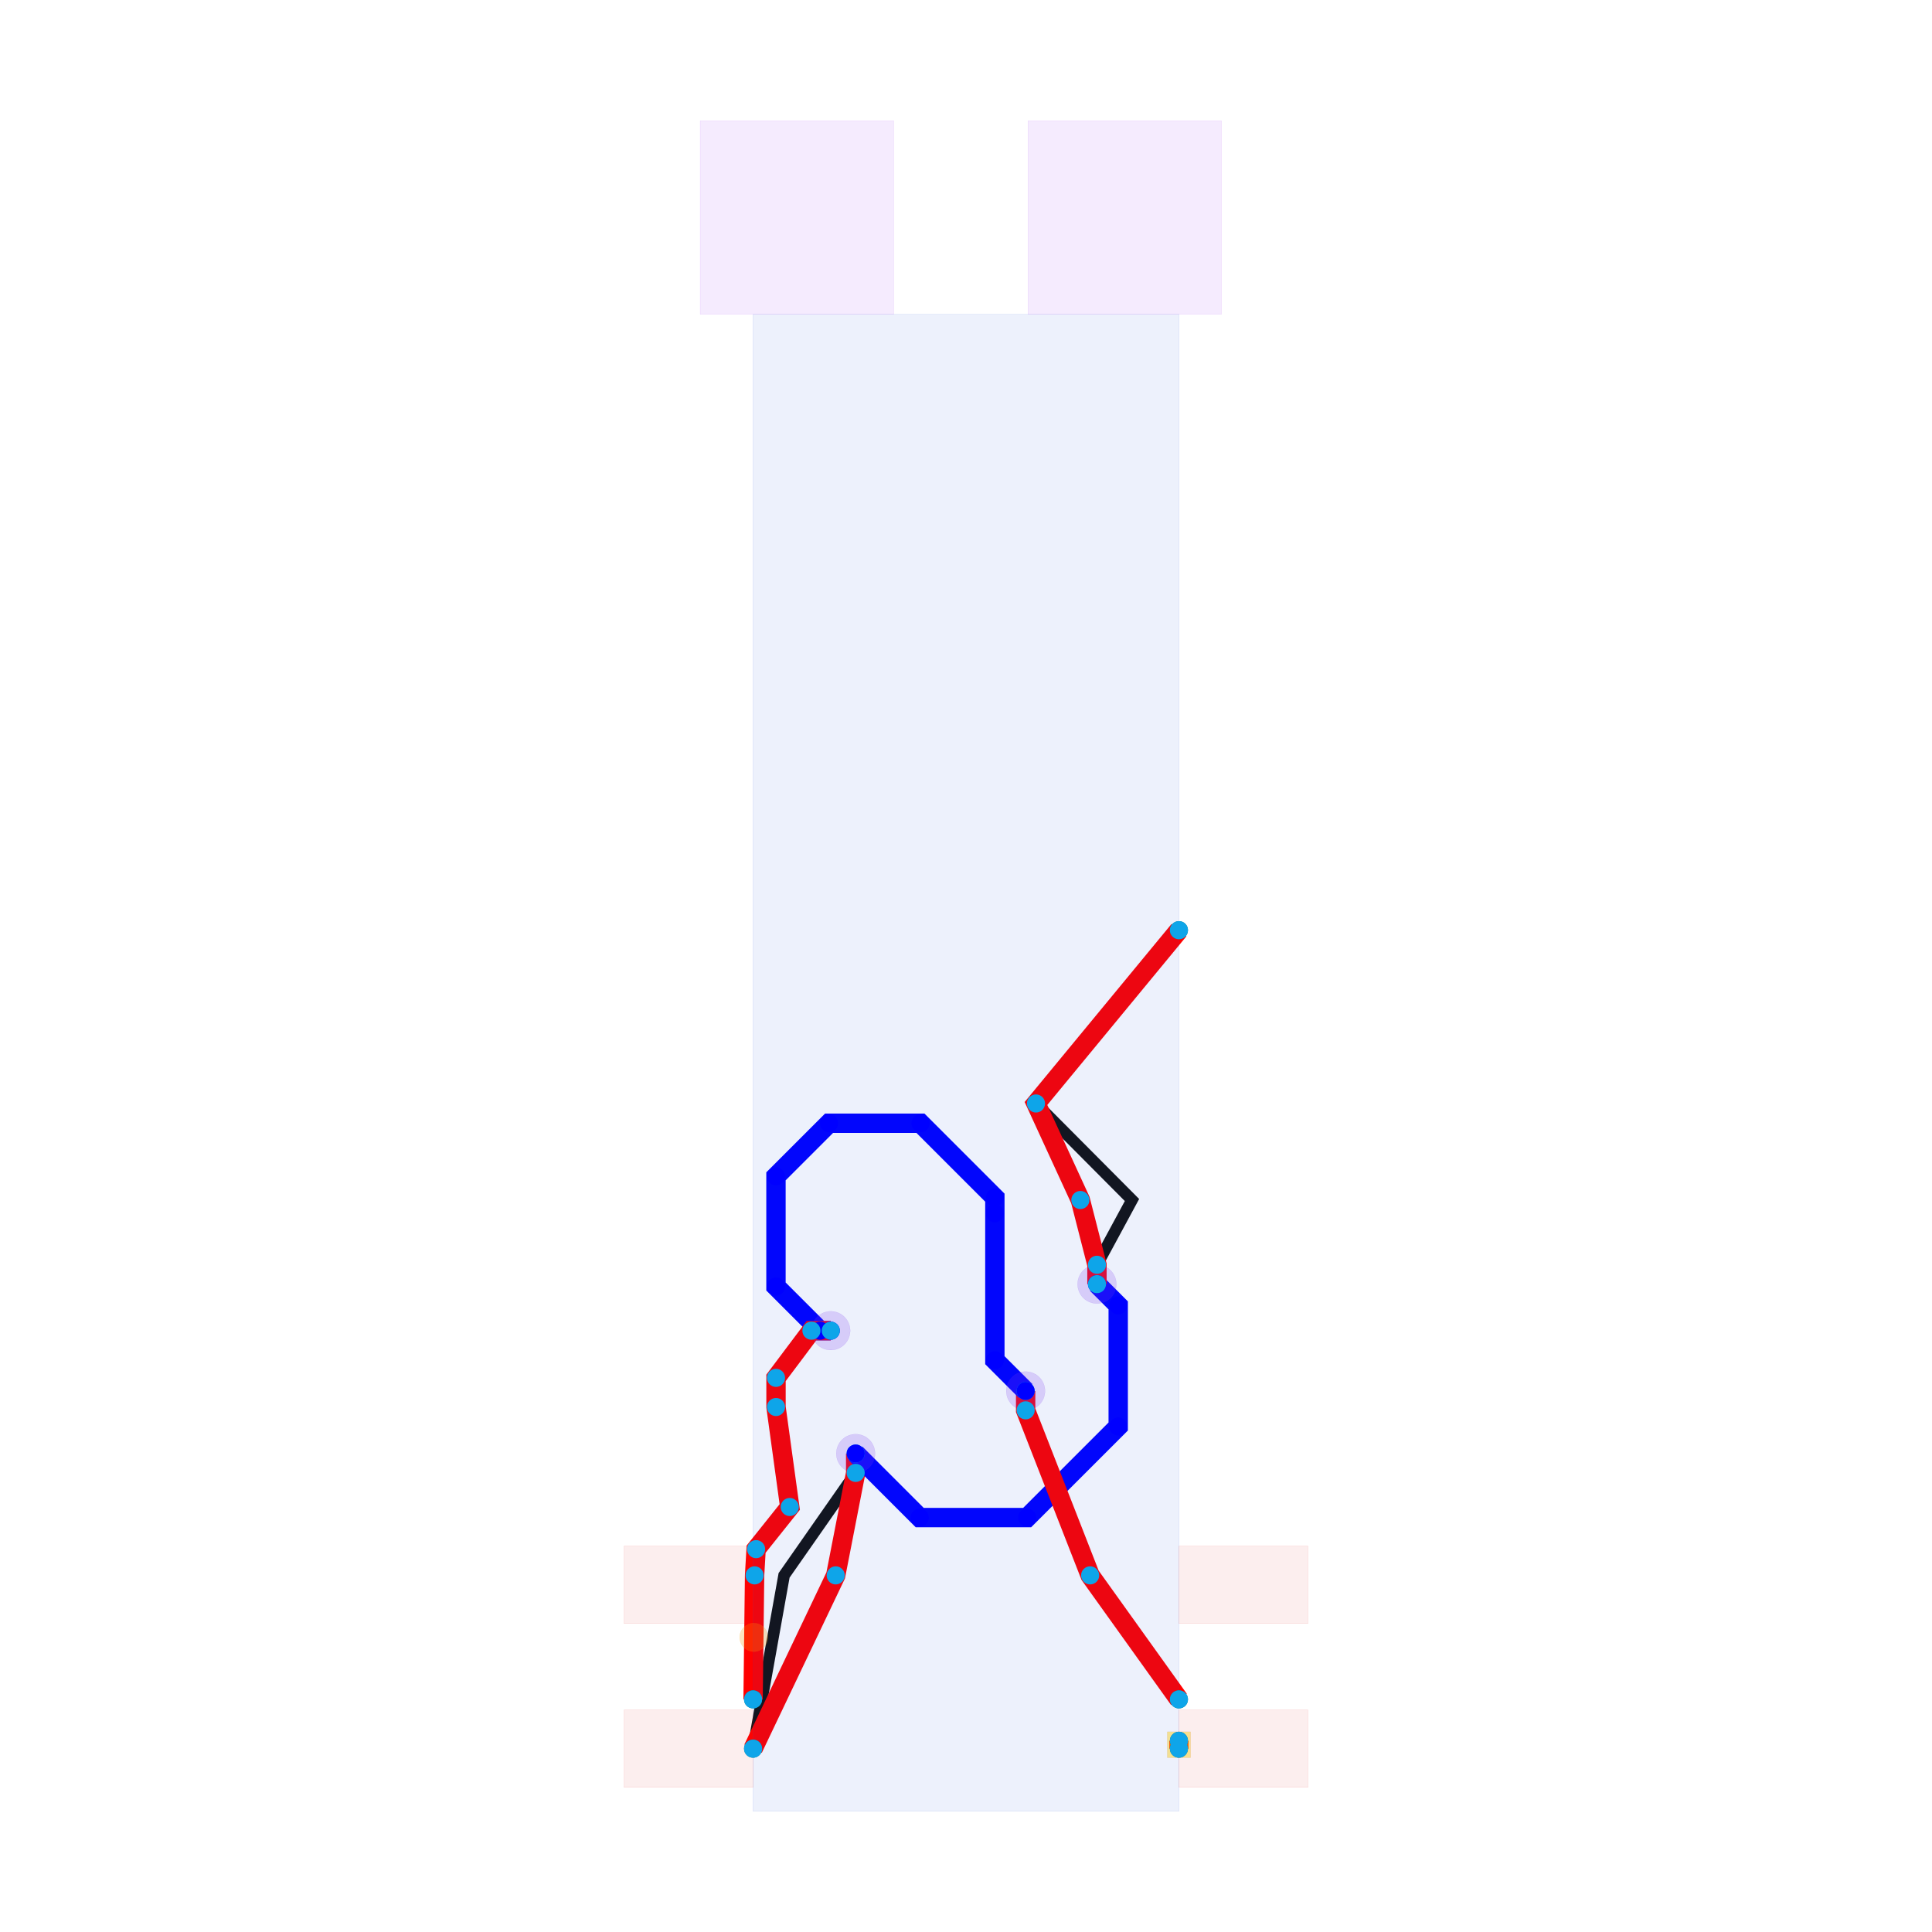
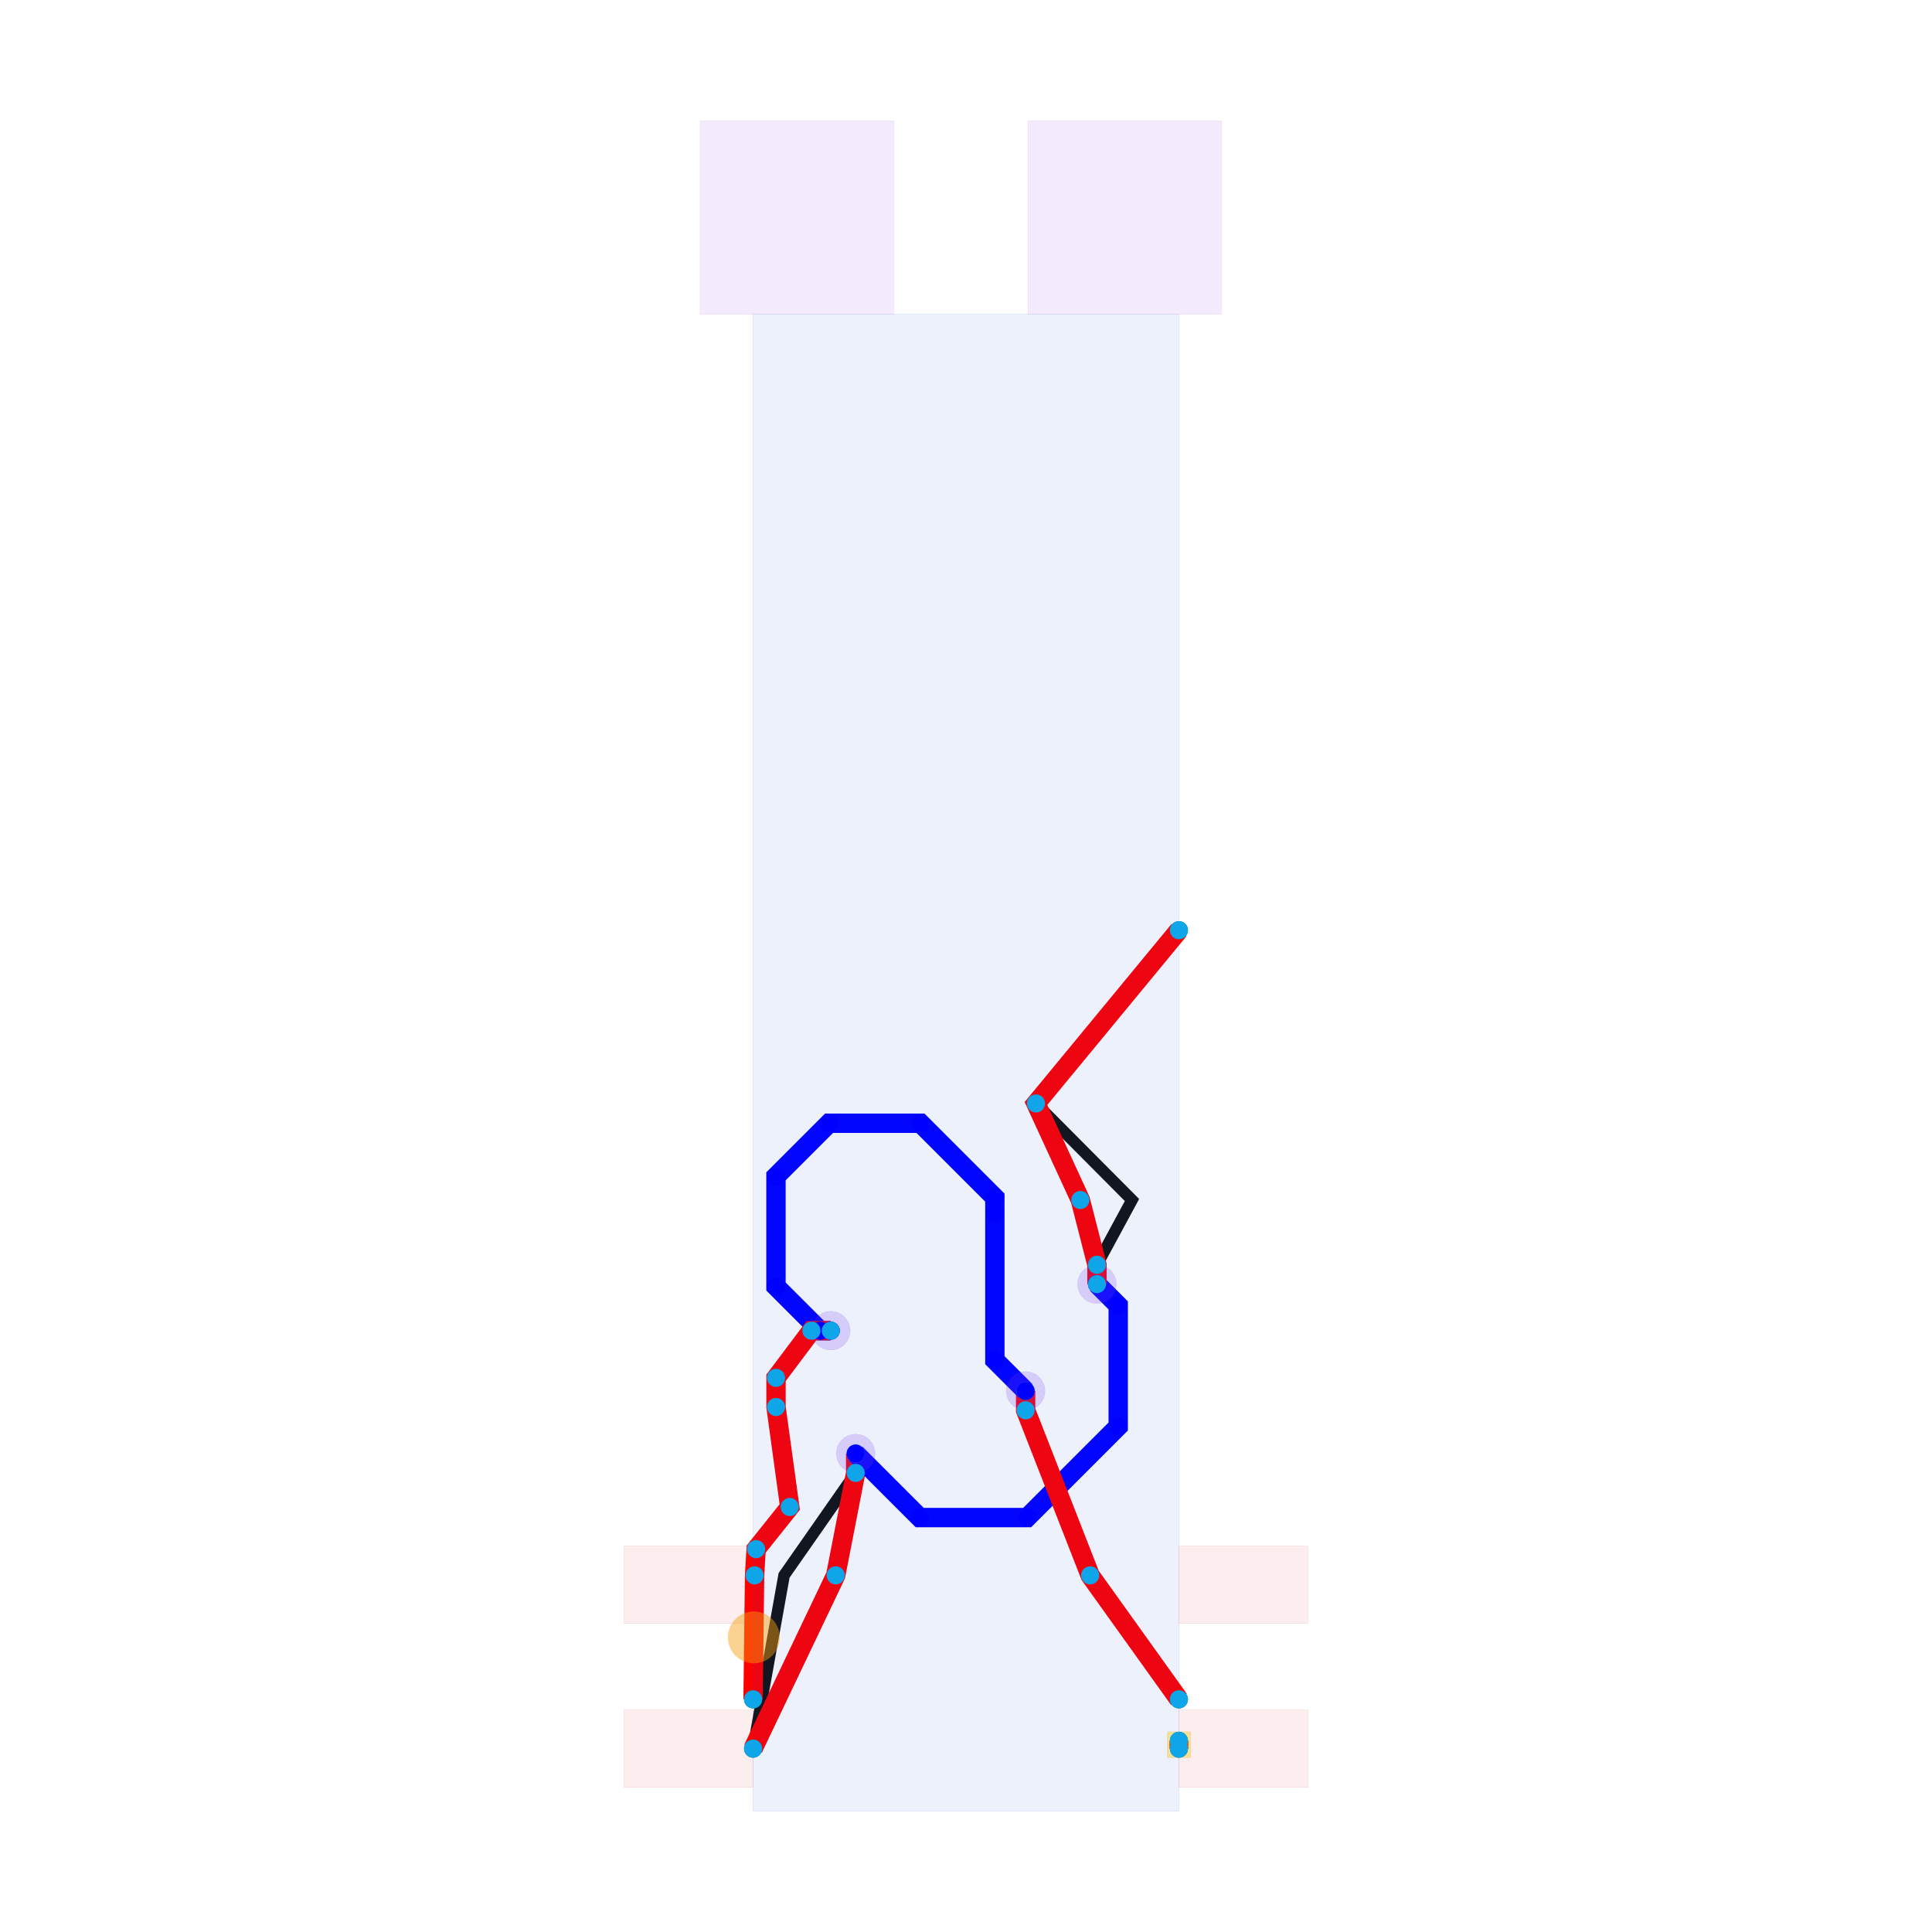
<svg xmlns="http://www.w3.org/2000/svg" width="640" height="640" viewBox="0 0 640 640">
  <rect width="100%" height="100%" fill="white" />
  <g>
    <polyline data-points="-22.1,6.945999999999999 -22.1,6.885" data-type="line" data-label="original:source_net_22_mst1" points="390.534,576.66 390.534,579.267" fill="none" stroke="#111111" stroke-width="3.847" />
  </g>
  <g>
    <polyline data-points="-25.4,6.885 -25.159678666666665,8.227865999999999 -24.604951,9.021963999999999 -24.604951,9.171964" data-type="line" data-label="original:source_net_8_mst2" points="249.466,579.267 259.739,521.862 283.452,487.916 283.452,481.504" fill="none" stroke="#111111" stroke-width="3.847" />
  </g>
  <g>
    <polyline data-points="-24.604951,9.171964 -24.604951,9.171964 -24.108639,8.675652 -23.276166,8.675652 -22.570486,9.381331999999999 -22.570486,10.319981999999998 -22.735174,10.484669999999998" data-type="line" data-label="original:source_net_8_mst2" points="283.452,481.504 283.452,481.504 304.669,502.72 340.255,502.72 370.422,472.554 370.422,432.428 363.382,425.388" fill="none" stroke="#111111" stroke-width="3.847" />
  </g>
  <g>
    <polyline data-points="-22.735174,10.484669999999998 -22.735174,10.484669999999998 -22.735174,10.634669999999998 -22.46373275,11.136552199999999 -23.207815833333335,11.884633999999998 -22.1,13.2275" data-type="line" data-label="original:source_net_8_mst2" points="363.382,425.388 363.382,425.388 363.382,418.976 374.985,397.521 343.177,365.542 390.534,308.137" fill="none" stroke="#111111" stroke-width="3.847" />
  </g>
  <g>
    <polyline data-points="-22.1,7.2669999999999995 -22.788034250000003,8.227865999999999 -23.287796,9.506799999999998 -23.287796,9.656799999999999" data-type="line" data-label="original:source_net_0" points="390.534,562.937 361.122,521.862 339.758,467.19 339.758,460.778" fill="none" stroke="#111111" stroke-width="3.847" />
  </g>
  <g>
    <polyline data-points="-23.287796,9.656799999999999 -23.287796,9.656799999999999 -23.52637,9.895373999999999 -23.52637,11.033787999999998 -23.52637,11.155012999999999 -24.102777,11.731419999999998 -24.811369,11.731419999999998 -25.222591,11.320197999999998 -25.222591,10.466365999999999 -24.880181,10.123955999999998 -24.797736,10.123955999999998" data-type="line" data-label="original:source_net_0" points="339.758,460.778 339.758,460.778 329.56,450.579 329.56,401.914 329.56,396.732 304.919,372.092 274.629,372.092 257.05,389.671 257.05,426.171 271.687,440.808 275.211,440.808" fill="none" stroke="#111111" stroke-width="3.847" />
  </g>
  <g>
    <polyline data-points="-24.797736,10.123955999999998 -24.797736,10.123955999999998 -24.947736,10.123956 -25.222219250000002,9.758369857837744 -25.22221975,9.532466099999999 -25.11575275,8.757753399999999 -25.3765525,8.431019777777777 -25.388276249999997,8.227865999999999 -25.4,7.2669999999999995" data-type="line" data-label="original:source_net_0" points="275.211,440.808 275.211,440.808 268.799,440.808 257.065,456.436 257.065,466.093 261.617,499.211 250.468,513.178 249.967,521.862 249.466,562.937" fill="none" stroke="#111111" stroke-width="3.847" />
  </g>
  <g>
    <polyline data-points="-22.1,6.945999999999999 -22.1,6.885" data-type="line" data-label="source_net_22_mst1" points="390.534,576.66 390.534,579.267" fill="none" stroke="#FF0000" stroke-width="6.412" />
  </g>
  <g>
    <polyline data-points="-25.4,6.885 -24.759678666666666,8.227865999999999 -24.604951,9.021963999999999 -24.604951,9.171964" data-type="line" data-label="source_net_8_mst2" points="249.466,579.267 276.838,521.862 283.452,487.916 283.452,481.504" fill="none" stroke="#FF0000" stroke-width="6.412" />
  </g>
  <g>
    <polyline data-points="-24.604951,9.171964 -24.604951,9.171964 -24.108639,8.675652 -23.276166,8.675652 -22.570486,9.381331999999999 -22.570486,10.319981999999998 -22.735174,10.484669999999998" data-type="line" data-label="source_net_8_mst2" points="283.452,481.504 283.452,481.504 304.669,502.72 340.255,502.72 370.422,472.554 370.422,432.428 363.382,425.388" fill="none" stroke="#0000FF" stroke-width="6.412" />
  </g>
  <g>
    <polyline data-points="-22.735174,10.484669999999998 -22.735174,10.484669999999998 -22.735174,10.634669999999998 -22.863732749999997,11.136552199999999 -23.207815833333335,11.884633999999998 -22.1,13.2275" data-type="line" data-label="source_net_8_mst2" points="363.382,425.388 363.382,425.388 363.382,418.976 357.886,397.521 343.177,365.542 390.534,308.137" fill="none" stroke="#FF0000" stroke-width="6.412" />
  </g>
  <g>
    <polyline data-points="-22.1,7.2669999999999995 -22.788034250000003,8.227865999999999 -23.287796,9.506799999999998 -23.287796,9.656799999999999" data-type="line" data-label="source_net_0" points="390.534,562.937 361.122,521.862 339.758,467.19 339.758,460.778" fill="none" stroke="#FF0000" stroke-width="6.412" />
  </g>
  <g>
    <polyline data-points="-23.287796,9.656799999999999 -23.287796,9.656799999999999 -23.52637,9.895373999999999 -23.52637,11.033787999999998 -23.52637,11.155012999999999 -24.102777,11.731419999999998 -24.811369,11.731419999999998 -25.222591,11.320197999999998 -25.222591,10.466365999999999 -24.880181,10.123955999999998 -24.797736,10.123955999999998" data-type="line" data-label="source_net_0" points="339.758,460.778 339.758,460.778 329.56,450.579 329.56,401.914 329.56,396.732 304.919,372.092 274.629,372.092 257.05,389.671 257.05,426.171 271.687,440.808 275.211,440.808" fill="none" stroke="#0000FF" stroke-width="6.412" />
  </g>
  <g>
    <polyline data-points="-24.797736,10.123955999999998 -24.797736,10.123955999999998 -24.947736,10.123956 -25.222219250000002,9.758369857837744 -25.22221975,9.532466099999999 -25.11575275,8.757753399999999 -25.3765525,8.431019777777777 -25.388276249999997,8.227865999999999 -25.4,7.2669999999999995" data-type="line" data-label="source_net_0" points="275.211,440.808 275.211,440.808 268.799,440.808 257.065,456.436 257.065,466.093 261.617,499.211 250.468,513.178 249.967,521.862 249.466,562.937" fill="none" stroke="#FF0000" stroke-width="6.412" />
  </g>
  <g>
    <rect data-type="rect" data-label="cmn_7" data-x="-23.75" data-y="12.2" x="249.466" y="104.122" width="141.069" height="495.878" fill="rgba(29, 78, 216, 0.08)" stroke="#1d4ed8" stroke-width="0.023" />
  </g>
  <g>
    <rect data-type="rect" data-label="obstacle:rect:0" data-x="-21.6" data-y="8.155" x="390.534" y="512.153" width="42.748" height="25.649" fill="rgba(220, 38, 38, 0.08)" stroke="#dc2626" stroke-width="0.023" />
  </g>
  <g>
    <rect data-type="rect" data-label="obstacle:rect:1" data-x="-21.6" data-y="6.885" x="390.534" y="566.443" width="42.748" height="25.649" fill="rgba(220, 38, 38, 0.08)" stroke="#dc2626" stroke-width="0.023" />
  </g>
  <g>
    <rect data-type="rect" data-label="obstacle:rect:2" data-x="-25.9" data-y="8.155" x="206.718" y="512.153" width="42.748" height="25.649" fill="rgba(220, 38, 38, 0.08)" stroke="#dc2626" stroke-width="0.023" />
  </g>
  <g>
    <rect data-type="rect" data-label="obstacle:rect:3" data-x="-25.9" data-y="6.885" x="206.718" y="566.443" width="42.748" height="25.649" fill="rgba(220, 38, 38, 0.08)" stroke="#dc2626" stroke-width="0.023" />
  </g>
  <g>
    <rect data-type="rect" data-label="obstacle:oval:4" data-x="-25.06" data-y="18.75" x="231.939" y="40" width="64.122" height="64.122" fill="rgba(168, 85, 247, 0.12)" stroke="#a855f7" stroke-width="0.023" />
  </g>
  <g>
    <rect data-type="rect" data-label="obstacle:oval:5" data-x="-22.52" data-y="18.75" x="340.519" y="40" width="64.122" height="64.122" fill="rgba(168, 85, 247, 0.12)" stroke="#a855f7" stroke-width="0.023" />
  </g>
  <g>
    <rect data-type="rect" data-label="boundry-violation:0:0" data-x="-22.1" data-y="6.9155" x="386.687" y="573.689" width="7.695" height="8.55" fill="rgba(250, 204, 21, 0.45)" stroke="#b45309" stroke-width="0.023" />
  </g>
  <circle data-type="circle" data-label="" data-x="-24.604951" data-y="9.171964" cx="283.452" cy="481.504" r="6.412" fill="rgba(124, 58, 237, 0.2)" stroke="#7c3aed" stroke-width="0.023" />
  <circle data-type="circle" data-label="" data-x="-22.735174" data-y="10.484669999999998" cx="363.382" cy="425.388" r="6.412" fill="rgba(124, 58, 237, 0.2)" stroke="#7c3aed" stroke-width="0.023" />
  <circle data-type="circle" data-label="" data-x="-23.287796" data-y="9.656799999999999" cx="339.758" cy="460.778" r="6.412" fill="rgba(124, 58, 237, 0.2)" stroke="#7c3aed" stroke-width="0.023" />
  <circle data-type="circle" data-label="" data-x="-24.797736" data-y="10.123955999999998" cx="275.211" cy="440.808" r="6.412" fill="rgba(124, 58, 237, 0.2)" stroke="#7c3aed" stroke-width="0.023" />
-   <circle data-type="circle" data-label="" data-x="-25.394138124999998" data-y="7.747432999999999" cx="249.716" cy="542.4" r="4.702" fill="rgba(245, 158, 11, 0.26)" stroke="#f59e0b" stroke-width="0.023" />
+   <circle data-type="circle" data-label="" data-x="-25.394138124999998" data-y="7.747432999999999" cx="249.716" cy="542.4" r="8.55" fill="rgba(245, 158, 11, 0.46)" stroke="#f59e0b" stroke-width="0.023" />
  <g>
    <circle data-type="point" data-label="source_net_22_mst1" data-x="-22.1" data-y="6.945999999999999" cx="390.534" cy="576.66" r="3" fill="#0f766e" />
  </g>
  <g>
    <circle data-type="point" data-label="source_net_22_mst1" data-x="-22.1" data-y="6.885" cx="390.534" cy="579.267" r="3" fill="#0f766e" />
  </g>
  <g>
    <circle data-type="point" data-label="source_net_0" data-x="-22.1" data-y="7.2669999999999995" cx="390.534" cy="562.937" r="3" fill="#0f766e" />
  </g>
  <g>
    <circle data-type="point" data-label="source_net_0" data-x="-25.4" data-y="7.2669999999999995" cx="249.466" cy="562.937" r="3" fill="#0f766e" />
  </g>
  <g>
    <circle data-type="point" data-label="source_net_8_mst2" data-x="-25.4" data-y="6.885" cx="249.466" cy="579.267" r="3" fill="#0f766e" />
  </g>
  <g>
    <circle data-type="point" data-label="source_net_8_mst2" data-x="-22.1" data-y="13.2275" cx="390.534" cy="308.137" r="3" fill="#0f766e" />
  </g>
  <g>
    <circle data-type="point" data-label="" data-x="-22.1" data-y="6.945999999999999" cx="390.534" cy="576.66" r="3" fill="#0ea5e9" />
  </g>
  <g>
    <circle data-type="point" data-label="" data-x="-22.1" data-y="6.885" cx="390.534" cy="579.267" r="3" fill="#0ea5e9" />
  </g>
  <g>
    <circle data-type="point" data-label="" data-x="-25.4" data-y="6.885" cx="249.466" cy="579.267" r="3" fill="#0ea5e9" />
  </g>
  <g>
    <circle data-type="point" data-label="" data-x="-24.759678666666666" data-y="8.227865999999999" cx="276.838" cy="521.862" r="3" fill="#0ea5e9" />
  </g>
  <g>
    <circle data-type="point" data-label="" data-x="-24.604951" data-y="9.021963999999999" cx="283.452" cy="487.916" r="3" fill="#0ea5e9" />
  </g>
  <g>
    <circle data-type="point" data-label="" data-x="-24.604951" data-y="9.171964" cx="283.452" cy="481.504" r="3" fill="#0ea5e9" />
  </g>
  <g>
    <circle data-type="point" data-label="" data-x="-24.604951" data-y="9.171964" cx="283.452" cy="481.504" r="3" fill="#0000FF" />
  </g>
  <g>
    <circle data-type="point" data-label="" data-x="-24.108639" data-y="8.675652" cx="304.669" cy="502.72" r="3" fill="#0000FF" />
  </g>
  <g>
    <circle data-type="point" data-label="" data-x="-23.276166" data-y="8.675652" cx="340.255" cy="502.72" r="3" fill="#0000FF" />
  </g>
  <g>
    <circle data-type="point" data-label="" data-x="-22.570486" data-y="9.381331999999999" cx="370.422" cy="472.554" r="3" fill="#0000FF" />
  </g>
  <g>
    <circle data-type="point" data-label="" data-x="-22.570486" data-y="10.319981999999998" cx="370.422" cy="432.428" r="3" fill="#0000FF" />
  </g>
  <g>
    <circle data-type="point" data-label="" data-x="-22.735174" data-y="10.484669999999998" cx="363.382" cy="425.388" r="3" fill="#0000FF" />
  </g>
  <g>
    <circle data-type="point" data-label="" data-x="-22.735174" data-y="10.484669999999998" cx="363.382" cy="425.388" r="3" fill="#0ea5e9" />
  </g>
  <g>
    <circle data-type="point" data-label="" data-x="-22.735174" data-y="10.634669999999998" cx="363.382" cy="418.976" r="3" fill="#0ea5e9" />
  </g>
  <g>
    <circle data-type="point" data-label="" data-x="-22.863732749999997" data-y="11.136552199999999" cx="357.886" cy="397.521" r="3" fill="#0ea5e9" />
  </g>
  <g>
    <circle data-type="point" data-label="" data-x="-23.207815833333335" data-y="11.884633999999998" cx="343.177" cy="365.542" r="3" fill="#0ea5e9" />
  </g>
  <g>
    <circle data-type="point" data-label="" data-x="-22.1" data-y="13.2275" cx="390.534" cy="308.137" r="3" fill="#0ea5e9" />
  </g>
  <g>
    <circle data-type="point" data-label="" data-x="-22.1" data-y="7.2669999999999995" cx="390.534" cy="562.937" r="3" fill="#0ea5e9" />
  </g>
  <g>
    <circle data-type="point" data-label="" data-x="-22.788034250000003" data-y="8.227865999999999" cx="361.122" cy="521.862" r="3" fill="#0ea5e9" />
  </g>
  <g>
    <circle data-type="point" data-label="" data-x="-23.287796" data-y="9.506799999999998" cx="339.758" cy="467.19" r="3" fill="#0ea5e9" />
  </g>
  <g>
    <circle data-type="point" data-label="" data-x="-23.287796" data-y="9.656799999999999" cx="339.758" cy="460.778" r="3" fill="#0ea5e9" />
  </g>
  <g>
    <circle data-type="point" data-label="" data-x="-23.287796" data-y="9.656799999999999" cx="339.758" cy="460.778" r="3" fill="#0000FF" />
  </g>
  <g>
    <circle data-type="point" data-label="" data-x="-23.52637" data-y="9.895373999999999" cx="329.56" cy="450.579" r="3" fill="#0000FF" />
  </g>
  <g>
    <circle data-type="point" data-label="" data-x="-23.52637" data-y="11.033787999999998" cx="329.56" cy="401.914" r="3" fill="#0000FF" />
  </g>
  <g>
    <circle data-type="point" data-label="" data-x="-23.52637" data-y="11.155012999999999" cx="329.56" cy="396.732" r="3" fill="#0000FF" />
  </g>
  <g>
    <circle data-type="point" data-label="" data-x="-24.102777" data-y="11.731419999999998" cx="304.919" cy="372.092" r="3" fill="#0000FF" />
  </g>
  <g>
    <circle data-type="point" data-label="" data-x="-24.811369" data-y="11.731419999999998" cx="274.629" cy="372.092" r="3" fill="#0000FF" />
  </g>
  <g>
    <circle data-type="point" data-label="" data-x="-25.222591" data-y="11.320197999999998" cx="257.05" cy="389.671" r="3" fill="#0000FF" />
  </g>
  <g>
    <circle data-type="point" data-label="" data-x="-25.222591" data-y="10.466365999999999" cx="257.05" cy="426.171" r="3" fill="#0000FF" />
  </g>
  <g>
    <circle data-type="point" data-label="" data-x="-24.880181" data-y="10.123955999999998" cx="271.687" cy="440.808" r="3" fill="#0000FF" />
  </g>
  <g>
    <circle data-type="point" data-label="" data-x="-24.797736" data-y="10.123955999999998" cx="275.211" cy="440.808" r="3" fill="#0000FF" />
  </g>
  <g>
    <circle data-type="point" data-label="" data-x="-24.797736" data-y="10.123955999999998" cx="275.211" cy="440.808" r="3" fill="#0ea5e9" />
  </g>
  <g>
    <circle data-type="point" data-label="" data-x="-24.947736" data-y="10.123956" cx="268.799" cy="440.808" r="3" fill="#0ea5e9" />
  </g>
  <g>
    <circle data-type="point" data-label="" data-x="-25.222219250000002" data-y="9.758369857837744" cx="257.065" cy="456.436" r="3" fill="#0ea5e9" />
  </g>
  <g>
    <circle data-type="point" data-label="" data-x="-25.22221975" data-y="9.532466099999999" cx="257.065" cy="466.093" r="3" fill="#0ea5e9" />
  </g>
  <g>
    <circle data-type="point" data-label="" data-x="-25.11575275" data-y="8.757753399999999" cx="261.617" cy="499.211" r="3" fill="#0ea5e9" />
  </g>
  <g>
    <circle data-type="point" data-label="" data-x="-25.3765525" data-y="8.431019777777777" cx="250.468" cy="513.178" r="3" fill="#0ea5e9" />
  </g>
  <g>
    <circle data-type="point" data-label="" data-x="-25.388276249999997" data-y="8.227865999999999" cx="249.967" cy="521.862" r="3" fill="#0ea5e9" />
  </g>
  <g>
    <circle data-type="point" data-label="" data-x="-25.4" data-y="7.2669999999999995" cx="249.466" cy="562.937" r="3" fill="#0ea5e9" />
  </g>
  <g id="crosshair" style="display: none">
    <line id="crosshair-h" y1="0" y2="640" stroke="#666" stroke-width="0.5" />
    <line id="crosshair-v" x1="0" x2="640" stroke="#666" stroke-width="0.5" />
    <text id="coordinates" font-family="monospace" font-size="12" fill="#666" />
  </g>
</svg>
